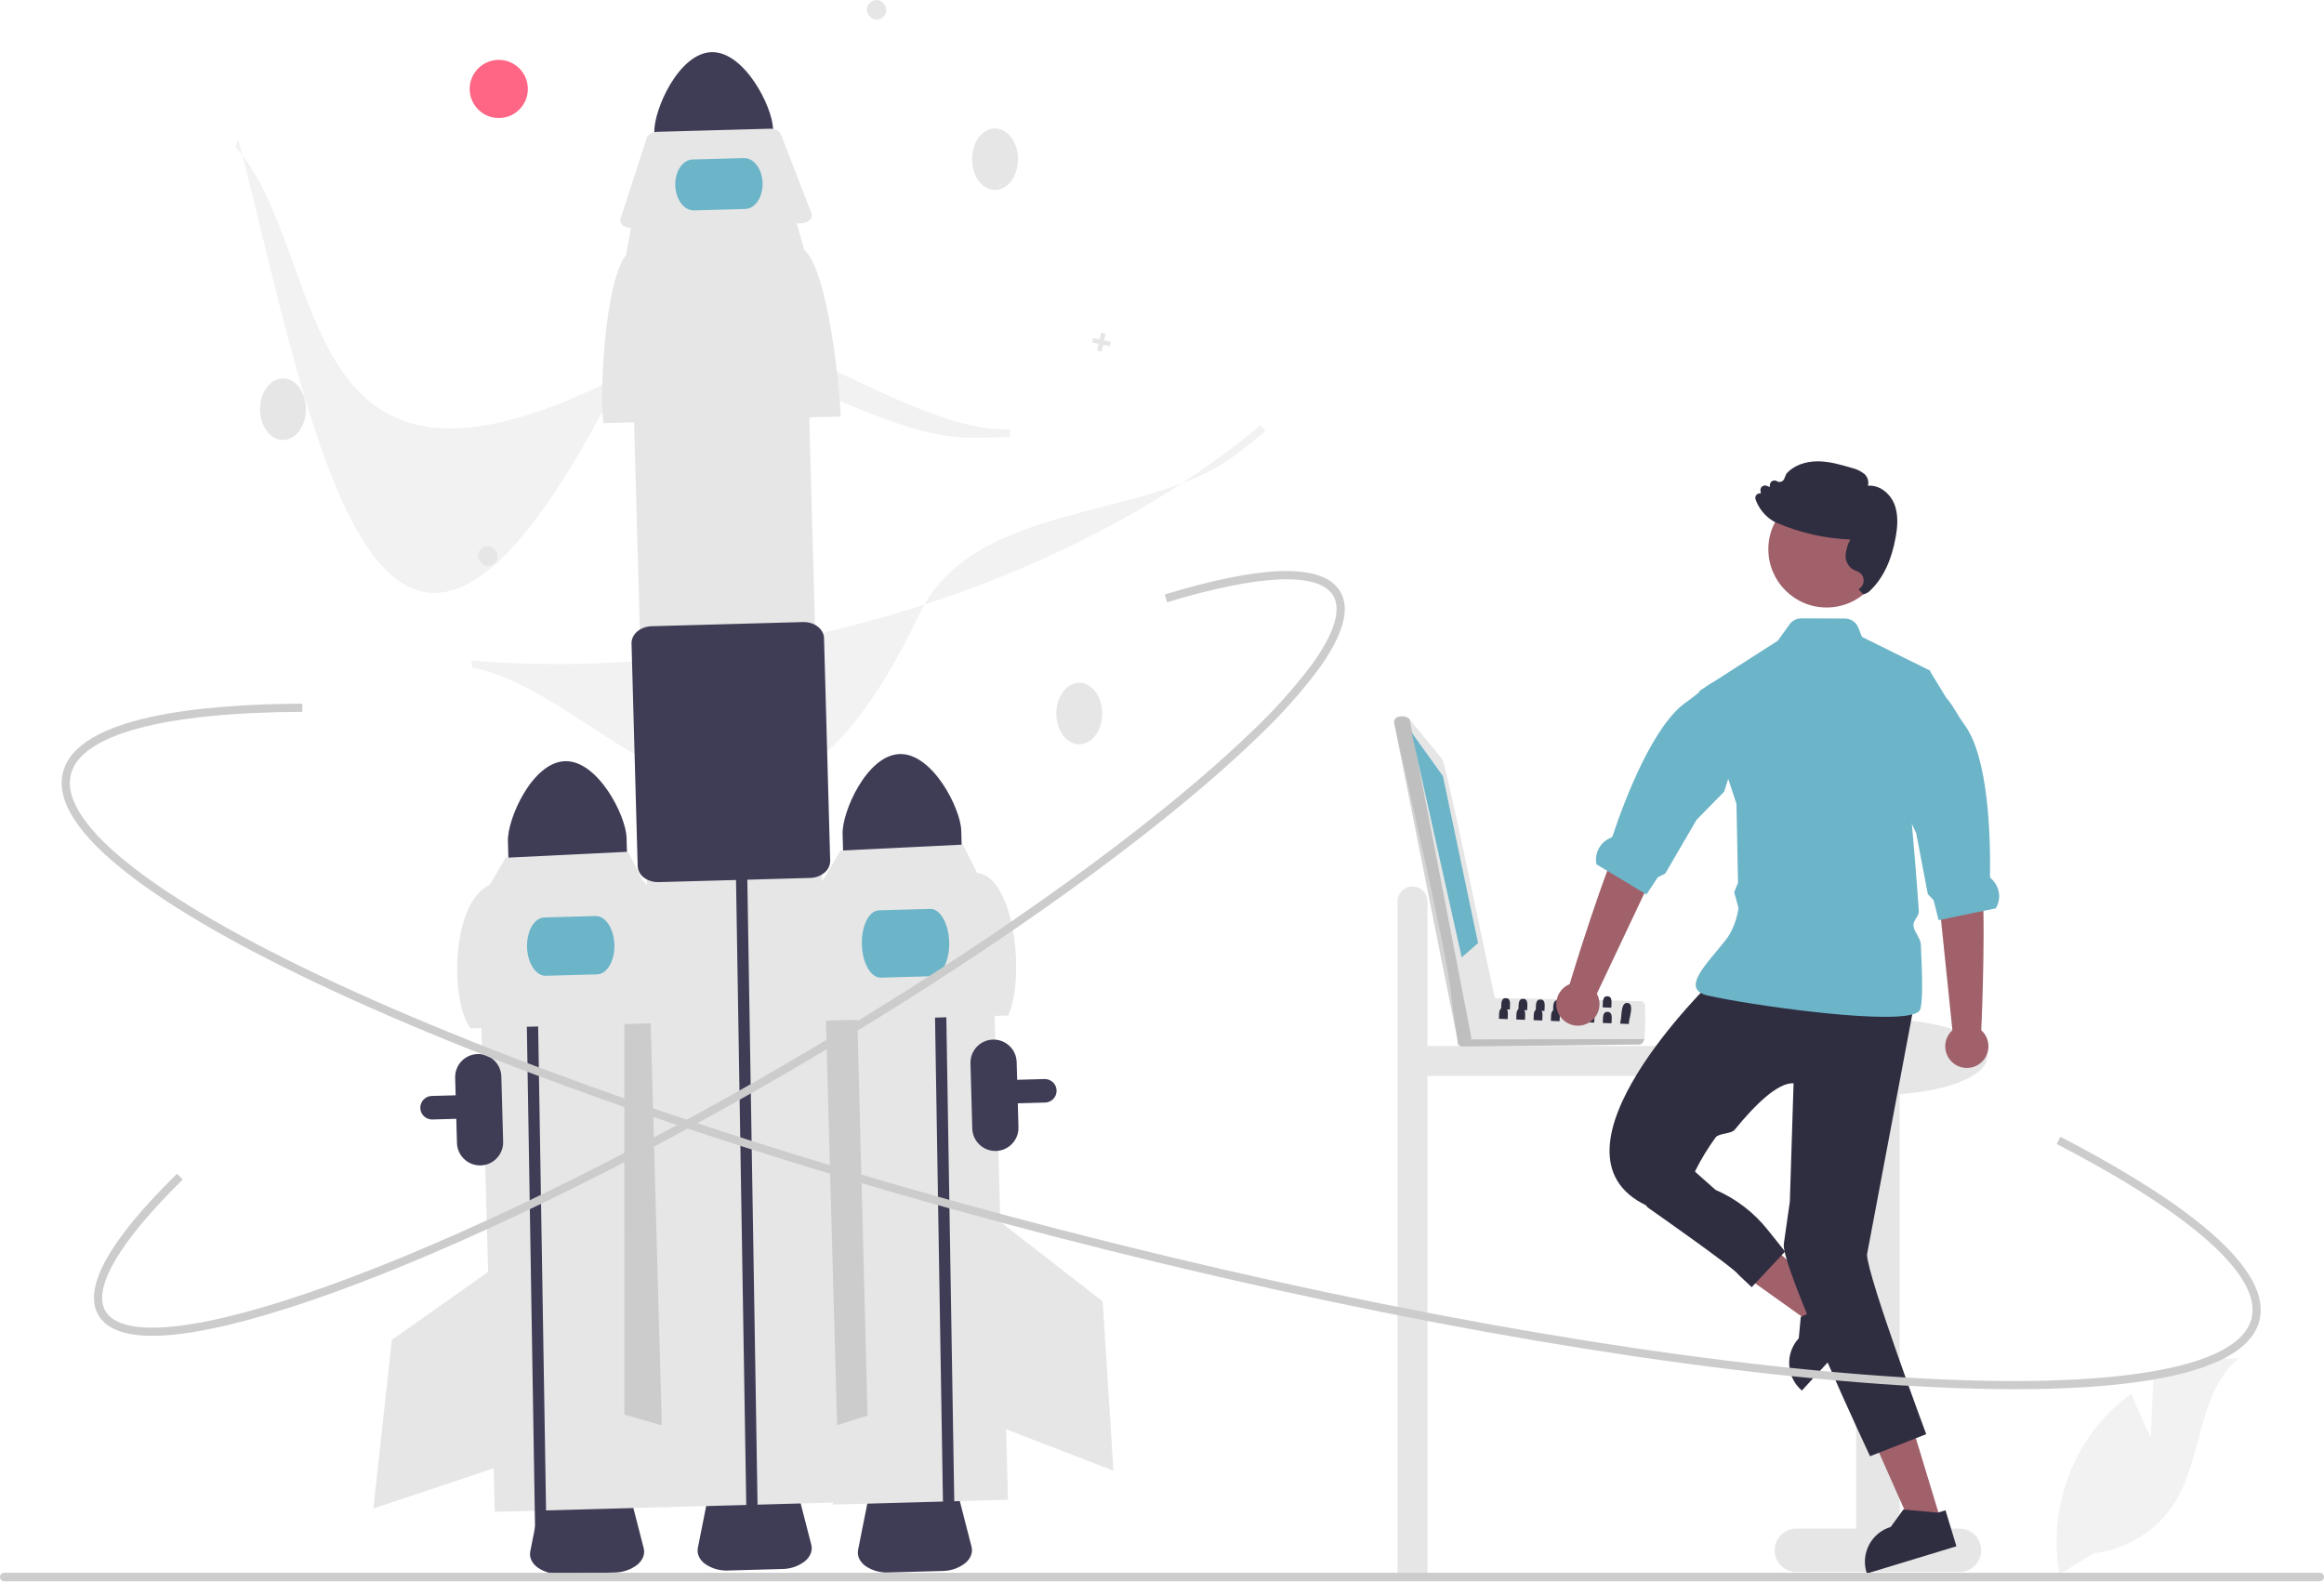
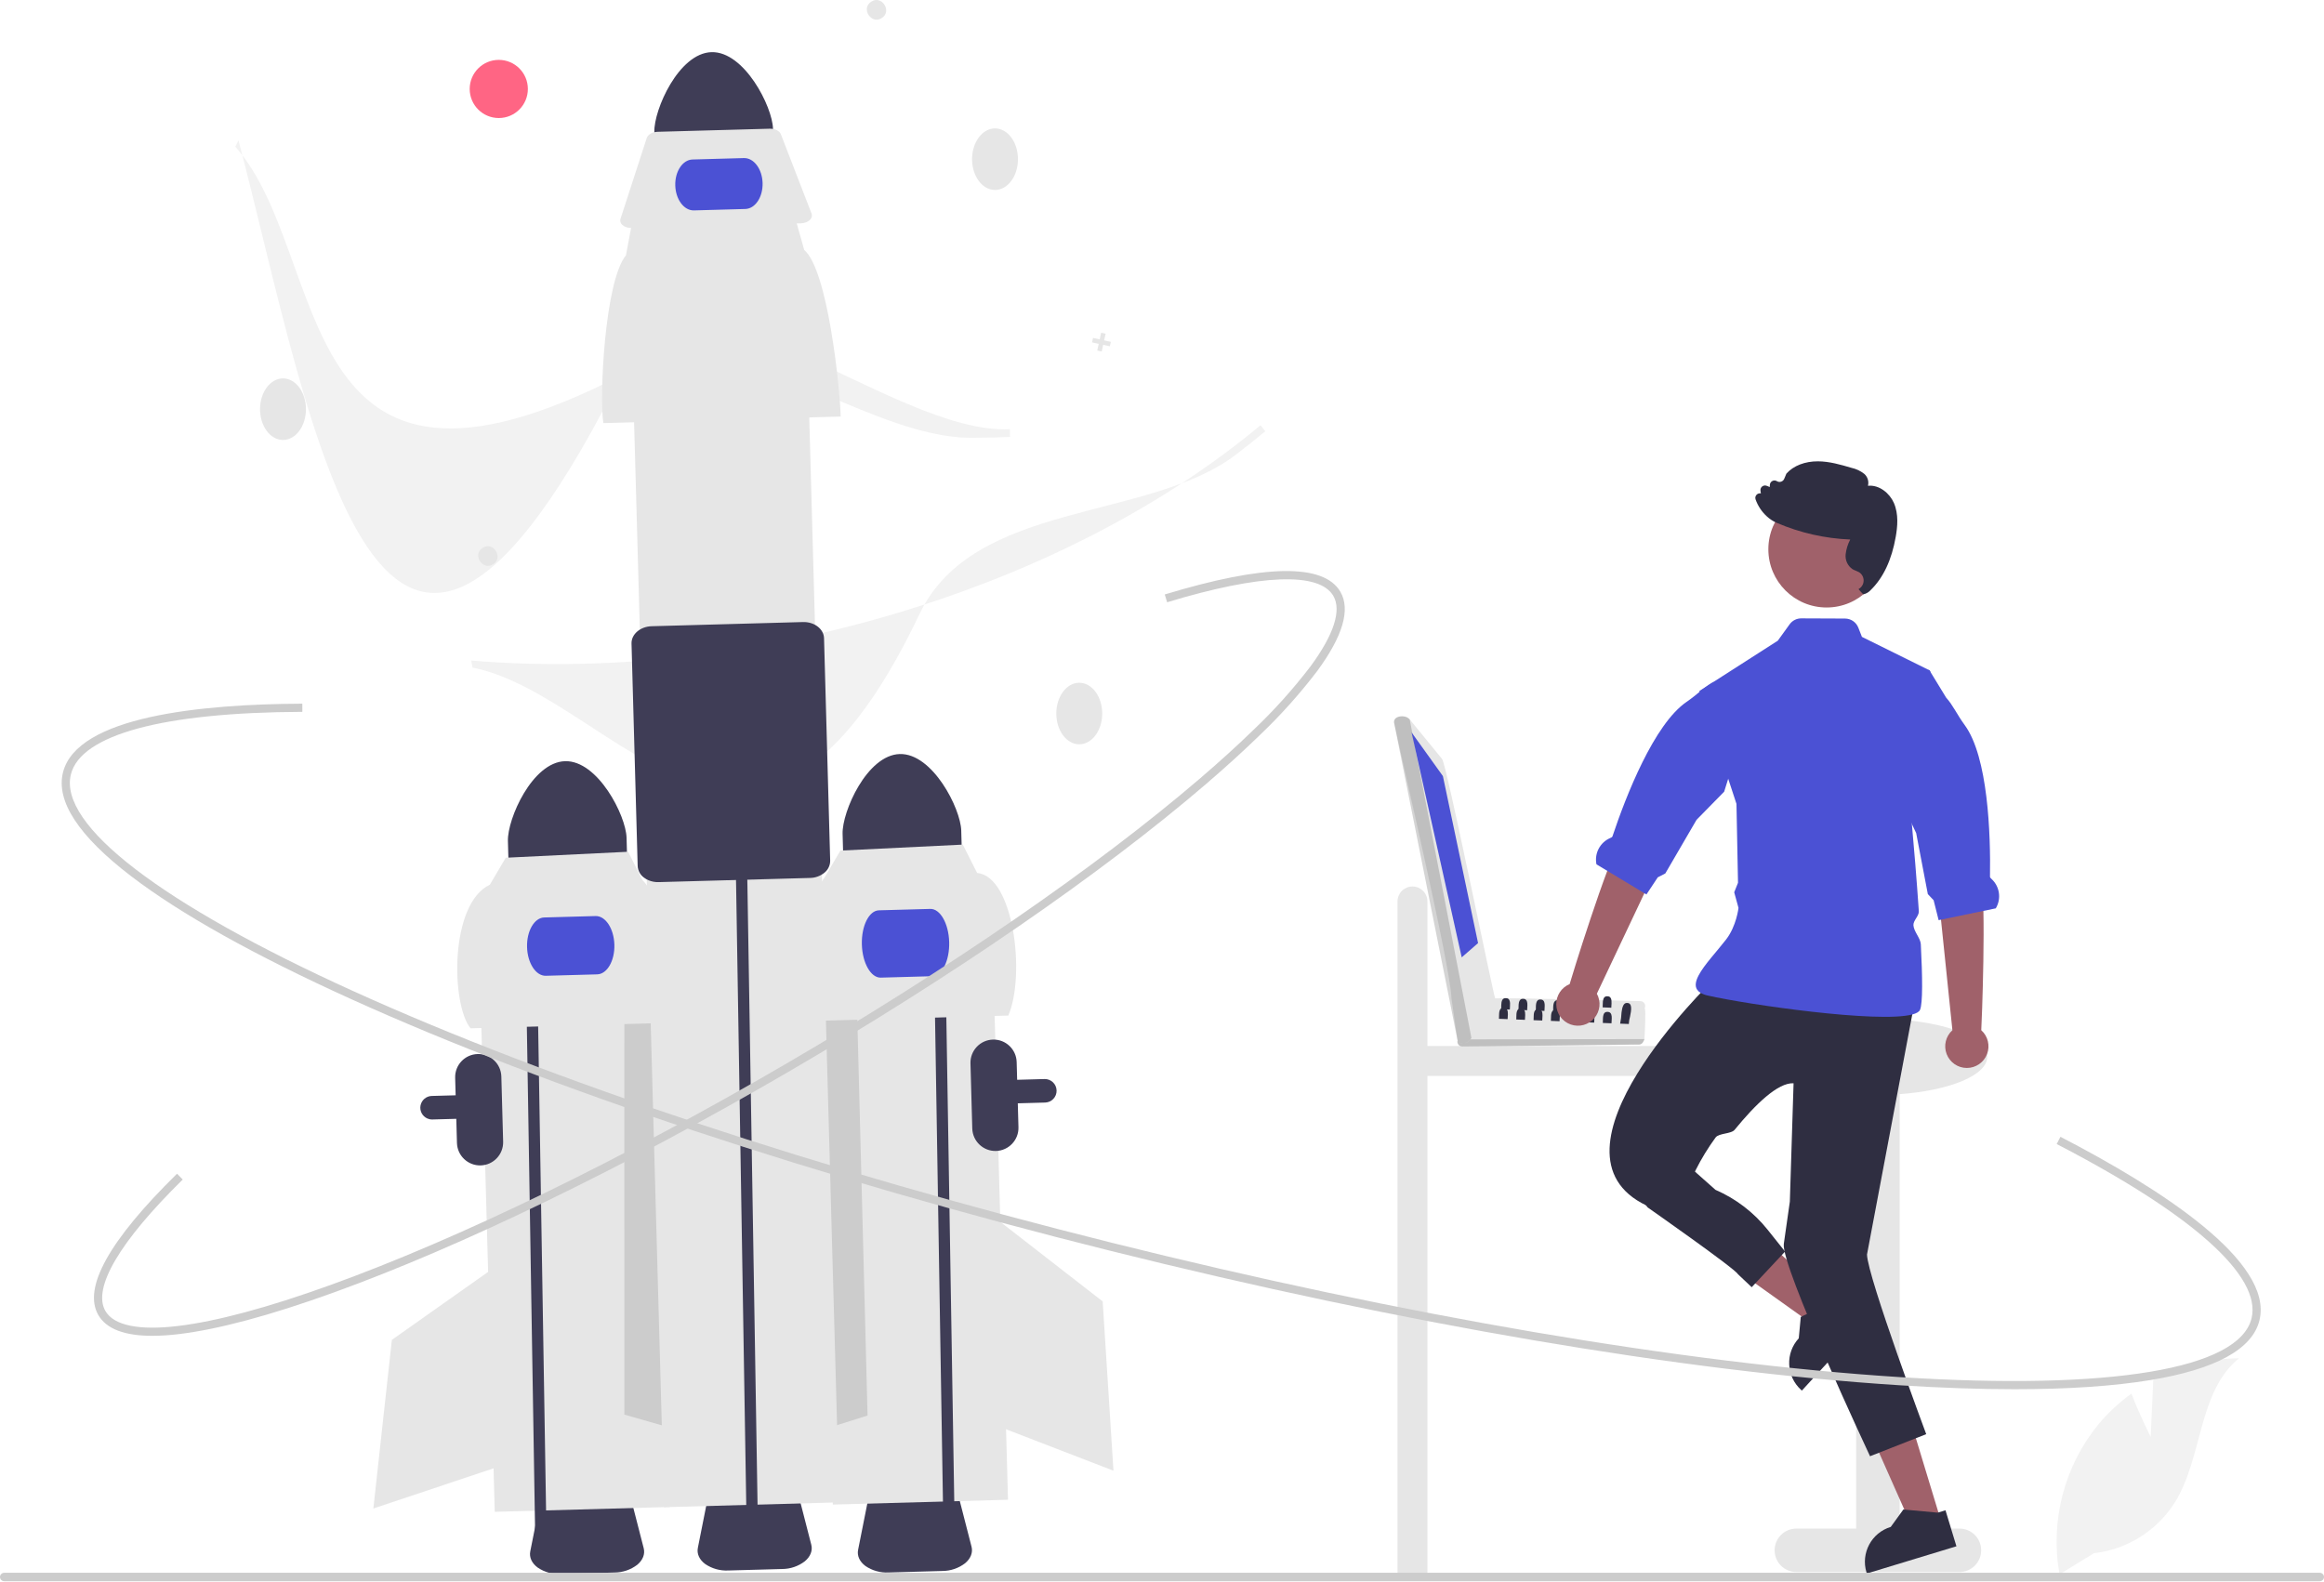
<svg xmlns="http://www.w3.org/2000/svg" data-name="Layer 1" width="855.157" height="581.907" viewBox="0 0 855.157 581.907">
  <path d="M696.927,503.797a5.5,5.5,0,0,1,5.5,5.5v53.206h105.5a5.5,5.5,0,0,1,0,11h-105.5v184h-11V509.297A5.5,5.5,0,0,1,696.927,503.797Z" transform="translate(-177.1854 -177.5591)" fill="#e6e6e6" />
  <path d="M403.333,756.253l-19.832.548a13.812,13.812,0,0,1-8.486-2.379c-2.154-1.602-3.142-3.768-2.708-5.943l3.903-19.613c.735-3.7,5.27-6.497,10.78-6.649l10.952-.302c5.51-.152,10.192,2.39,11.13,6.044l4.979,19.368c.552,2.148-.314,4.365-2.376,6.083A13.812,13.812,0,0,1,403.333,756.253Z" transform="translate(-177.1854 -177.5591)" fill="#3f3d56" />
  <path d="M523.963,755.693l-19.832.548a13.812,13.812,0,0,1-8.486-2.379c-2.154-1.602-3.142-3.768-2.708-5.943l3.903-19.613c.735-3.7,5.27-6.497,10.78-6.649l10.952-.302c5.51-.152,10.192,2.39,11.13,6.044l4.979,19.368c.552,2.148-.314,4.365-2.376,6.083A13.812,13.812,0,0,1,523.963,755.693Z" transform="translate(-177.1854 -177.5591)" fill="#3f3d56" />
  <path d="M334.467,589.188a4.331,4.331,0,0,1,1.595-8.308L561.53,574.655a4.33,4.33,0,0,1,4.449,4.208l0,0a4.336,4.336,0,0,1-4.209,4.448l-0-0-225.468,6.226A4.307,4.307,0,0,1,334.467,589.188Z" transform="translate(-177.1854 -177.5591)" fill="#3f3d56" />
  <rect x="356.219" y="515.396" width="64.474" height="217.68" transform="translate(-194.2683 -166.5985) rotate(-1.58175)" fill="#e6e6e6" />
  <polygon points="242.126 333.079 229.737 366.828 229.748 520.587 244.844 524.916 242.126 333.079" fill="#ccc" />
  <path d="M385.116,457.681c-12.057.342-21.257,21.209-21.036,29.352l.407,14.742,43.659-1.206-.407-14.742C407.511,477.685,397.174,457.357,385.116,457.681Z" transform="translate(-177.1854 -177.5591)" fill="#3f3d56" />
  <path d="M354.063,606.44a8.51,8.51,0,0,1-8.731-8.262l-.662-23.991a8.5,8.5,0,1,1,16.994-.469l.662,23.991A8.51,8.51,0,0,1,354.063,606.44Z" transform="translate(-177.1854 -177.5591)" fill="#3f3d56" />
  <polyline points="193.233 339.284 192.928 323.429 197.086 323.326 197.391 339.13 201.16 569.476 197.001 569.591" fill="#3f3d56" />
  <path d="M425.067,553.92l-74.739,2.064c-7.139-8.705-7.787-45.793,7.111-52.851l5.842-9.92,45.043-2.199,5.264,10.445C420.999,507.764,424.82,544.62,425.067,553.92Z" transform="translate(-177.1854 -177.5591)" fill="#e6e6e6" />
-   <path d="M396.936,536.132l-18.9.522c-3.647.101-6.748-4.631-6.911-10.546s2.672-10.811,6.319-10.912l18.9-.522c3.647-.101,6.748,4.631,6.911,10.546S400.583,536.032,396.936,536.132Z" transform="translate(-177.1854 -177.5591)" fill="#6cb4c8" />
+   <path d="M396.936,536.132l-18.9.522c-3.647.101-6.748-4.631-6.911-10.546s2.672-10.811,6.319-10.912l18.9-.522c3.647-.101,6.748,4.631,6.911,10.546S400.583,536.032,396.936,536.132Z" transform="translate(-177.1854 -177.5591)" fill="#4b51d4" />
  <polygon points="183.151 465.568 144.192 493.088 137.386 555.138 182.834 539.953 183.151 465.568" fill="#e6e6e6" />
  <rect x="480.63" y="512.731" width="64.474" height="217.68" transform="translate(-194.1474 -163.1654) rotate(-1.58175)" fill="#e6e6e6" />
  <polygon points="301.996 333.806 315.257 367.222 319.236 520.93 304.257 525.649 301.996 333.806" fill="#ccc" />
  <ellipse cx="397.132" cy="262.584" rx="8.447" ry="11.327" fill="#e6e6e6" />
  <path d="M508.269,455.051c-12.057.342-21.257,21.209-21.036,29.352l.407,14.742,43.659-1.206L530.892,483.197C530.663,475.054,520.326,454.727,508.269,455.051Z" transform="translate(-177.1854 -177.5591)" fill="#3f3d56" />
  <polyline points="343.567 344.247 343.262 328.392 347.42 328.288 347.725 344.093 351.494 574.439 347.335 574.554" fill="#3f3d56" />
  <path d="M548.219,551.29l-74.739,2.064c-1.303-7.877.383-44.633,7.111-52.851l5.842-9.92,45.043-2.199,5.264,10.445C550.039,499.912,554.691,536.032,548.219,551.29Z" transform="translate(-177.1854 -177.5591)" fill="#e6e6e6" />
-   <path d="M520.18,536.813l-18.9.522c-3.647.101-6.768-5.374-6.957-12.202s2.626-12.466,6.273-12.567l18.9-.522c3.647-.101,6.768,5.374,6.957,12.202S523.827,536.712,520.18,536.813Z" transform="translate(-177.1854 -177.5591)" fill="#6cb4c8" />
+   <path d="M520.18,536.813l-18.9.522c-3.647.101-6.768-5.374-6.957-12.202s2.626-12.466,6.273-12.567l18.9-.522c3.647-.101,6.768,5.374,6.957,12.202S523.827,536.712,520.18,536.813Z" transform="translate(-177.1854 -177.5591)" fill="#4b51d4" />
  <polygon points="368.086 449.662 405.749 478.93 409.715 541.227 365.009 523.983 368.086 449.662" fill="#e6e6e6" />
  <path d="M534.754,338.68c-40.413,0-86.857-44.846-127.949-23.539-124.415,64.514-107.289-43.44-143.032-83.589l1.173-2.354c27.059,103.218,51.543,267.692,142.399,83.205,22.759-46.214,97.455,25.22,141.423,23.113l.076,2.829Q541.88,338.681,534.754,338.68Z" transform="translate(-177.1854 -177.5591)" fill="#f2f2f2" />
  <path d="M631.751,345.026c-32.216,24.4-96.316,16.691-116.208,58.487-60.228,126.545-111.754,30.148-164.488,19.724l-.486-2.585c52.79,4.378,109.414-2.415,163.751-19.648,49.104-15.571,92.915-38.736,126.692-66.962l1.769,2.209Q637.432,340.725,631.751,345.026Z" transform="translate(-177.1854 -177.5591)" fill="#f2f2f2" />
  <ellipse cx="104.132" cy="150.584" rx="8.447" ry="11.327" fill="#e6e6e6" />
  <ellipse cx="366.132" cy="58.584" rx="8.447" ry="11.327" fill="#e6e6e6" />
  <path d="M358.656,385.188c-3.862,2.573-7.815-3.551-3.878-6.01C358.639,376.605,362.592,382.729,358.656,385.188Z" transform="translate(-177.1854 -177.5591)" fill="#e6e6e6" />
  <path d="M501.656,184.188c-3.862,2.573-7.815-3.551-3.878-6.01C501.639,175.605,505.592,181.729,501.656,184.188Z" transform="translate(-177.1854 -177.5591)" fill="#e6e6e6" />
  <polygon points="408.749 125.801 406.292 125.262 406.83 122.804 405.192 122.445 404.653 124.903 402.196 124.365 401.837 126.003 404.294 126.542 403.756 128.999 405.394 129.358 405.933 126.9 408.39 127.439 408.749 125.801" fill="#e6e6e6" />
  <circle cx="183.535" cy="32.737" r="10.702" fill="#ff6584" />
  <path d="M439.001,196.75c-12.057.342-21.257,21.209-21.036,29.352l.407,14.742,43.659-1.206-.407-14.742C461.396,216.753,451.059,196.426,439.001,196.75Z" transform="translate(-177.1854 -177.5591)" fill="#3f3d56" />
  <path d="M464.998,754.968l-19.832.548a13.812,13.812,0,0,1-8.486-2.379c-2.154-1.602-3.142-3.768-2.708-5.943l3.903-19.613c.736-3.7,5.27-6.497,10.78-6.649l10.952-.302c5.51-.152,10.192,2.39,11.13,6.044l4.979,19.368c.552,2.148-.314,4.365-2.376,6.083A13.812,13.812,0,0,1,464.998,754.968Z" transform="translate(-177.1854 -177.5591)" fill="#3f3d56" />
  <rect x="415.453" y="291.401" width="64.474" height="440.016" transform="translate(-191.1314 -165.0065) rotate(-1.58175)" fill="#e6e6e6" />
  <polyline points="270.868 325.949 270.563 310.094 274.721 309.991 275.026 325.795 278.795 556.141 274.636 556.256" fill="#3f3d56" />
  <path d="M486.531,330.851,399.205,333.262c-1.523-9.203.447-52.15,8.308-61.752l2.154-11.462,60.297-1.665,3.155,11.171C481.778,276.922,486.242,319.985,486.531,330.851Z" transform="translate(-177.1854 -177.5591)" fill="#e6e6e6" />
  <path d="M471.87,259.735l-62.223,1.718c-2.297.063-4.193-1.142-4.236-2.693a1.952,1.952,0,0,1,.097-.658l9.665-29.775c.414-1.275,2.061-2.211,3.984-2.264l41.264-1.139c1.923-.053,3.619.791,4.103,2.041l11.293,29.196c.578,1.493-.756,3.047-2.98,3.471A6.081,6.081,0,0,1,471.87,259.735Z" transform="translate(-177.1854 -177.5591)" fill="#e6e6e6" />
  <path d="M415.786,501.486a7.626,7.626,0,0,1-1.581-.915,5.604,5.604,0,0,1-2.379-4.321l-2.261-81.878c-.093-3.389,3.225-6.241,7.398-6.356l55.703-1.538c4.173-.116,7.643,2.549,7.737,5.938l2.261,81.878a5.603,5.603,0,0,1-2.137,4.446,8.506,8.506,0,0,1-5.261,1.91l-55.702,1.538A8.92,8.92,0,0,1,415.786,501.486Z" transform="translate(-177.1854 -177.5591)" fill="#3f3d56" />
-   <path d="M451.438,254.466l-18.9.522c-3.647.101-6.731-4.02-6.874-9.184s2.709-9.449,6.356-9.55l18.9-.522c3.647-.101,6.731,4.02,6.874,9.184S455.085,254.365,451.438,254.466Z" transform="translate(-177.1854 -177.5591)" fill="#6cb4c8" />
+   <path d="M451.438,254.466l-18.9.522c-3.647.101-6.731-4.02-6.874-9.184s2.709-9.449,6.356-9.55l18.9-.522c3.647-.101,6.731,4.02,6.874,9.184S455.085,254.365,451.438,254.466Z" transform="translate(-177.1854 -177.5591)" fill="#4b51d4" />
  <path d="M898.194,740.087h-22V580.21c18.402-1.32,32.233-6.955,32.233-13.707,0-7.732-18.132-14-40.5-14s-40.5,6.268-40.5,14c0,6.818,14.1,12.494,32.767,13.742V740.087h-22a8,8,0,0,0,0,16h60a8,8,0,0,0,0-16Z" transform="translate(-177.1854 -177.5591)" fill="#e6e6e6" />
  <polygon points="676.847 481.363 669.62 489.238 635.806 465.112 646.471 453.489 676.847 481.363" fill="#a0616a" />
  <path d="M835.554,679.707a13.322,13.322,0,0,0,4.336,9.307l.318.296,9.478-10.329,13.821-15.064-10.203-9.367-1.842,2.012-.192.207-9.182,4.343-1.946.925-.333.155-.732,7.865v.007A13.283,13.283,0,0,0,835.554,679.707Z" transform="translate(-177.1854 -177.5591)" fill="#2f2e41" />
  <polygon points="714.287 559.924 704.06 563.031 687.21 525.063 702.304 520.478 714.287 559.924" fill="#a0616a" />
  <path d="M863.987,756.202l.126.422,32.976-10.018-4.025-13.251-2.604.792-.274.081-12.26-1.125-.363-.03-4.639,6.4a13.413,13.413,0,0,0-8.938,16.728Z" transform="translate(-177.1854 -177.5591)" fill="#2f2e41" />
  <path id="ad16ec3e-8c70-4d69-a6df-f9bf45b483f6-1255" data-name="Path 17" d="M807.142,538.687s-65.294,63.042-24.016,82.556h12.758a84.503,84.503,0,0,1,12.611-25.108c1.205-1.577,5.721-1.257,6.975-2.794,7.657-9.387,15.958-17.448,21.691-17.128l-1.372,43.558L833.571,635.308c-1.165,8.032,31.727,78.161,31.727,78.161L885.972,705.344s-21.54-57.762-21.792-66.089L881.442,547.693Z" transform="translate(-177.1854 -177.5591)" fill="#2f2e41" />
-   <path d="M801.698,541.796a3.89,3.89,0,0,0,1.273,1.154,8.99,8.99,0,0,0,2.671.991c14.701,3.337,62.726,10.255,75.192,6.955,1.532-.4,2.53-.962,2.856-1.702,1.043-2.338.91-12.215.296-24.142-.111-2.234-2.575-4.654-2.723-6.992-.104-1.753,2.109-3.403,1.99-5.186-.814-12.06-1.864-24.349-2.567-32.118-.444-4.994-.747-8.116-.747-8.116l7.584-47.817-.355-.585-.4-.2-24.453-12.104-1.332-3.403a5.267,5.267,0,0,0-4.876-3.337l-16.107-.067a5.249,5.249,0,0,0-4.284,2.175l-4.365,6.045-28.855,18.497.111.34,13.54,41.203.067,3.211v.007l.503,25.821-1.398,3.5,1.576,5.741s-.725,6.711-4.609,11.697c-3.522,4.528-8.005,9.248-10.033,13.081v.007C801.128,538.571,800.751,540.405,801.698,541.796Z" transform="translate(-177.1854 -177.5591)" fill="#6cb4c8" />
+   <path d="M801.698,541.796a3.89,3.89,0,0,0,1.273,1.154,8.99,8.99,0,0,0,2.671.991c14.701,3.337,62.726,10.255,75.192,6.955,1.532-.4,2.53-.962,2.856-1.702,1.043-2.338.91-12.215.296-24.142-.111-2.234-2.575-4.654-2.723-6.992-.104-1.753,2.109-3.403,1.99-5.186-.814-12.06-1.864-24.349-2.567-32.118-.444-4.994-.747-8.116-.747-8.116l7.584-47.817-.355-.585-.4-.2-24.453-12.104-1.332-3.403a5.267,5.267,0,0,0-4.876-3.337l-16.107-.067a5.249,5.249,0,0,0-4.284,2.175l-4.365,6.045-28.855,18.497.111.34,13.54,41.203.067,3.211v.007l.503,25.821-1.398,3.5,1.576,5.741s-.725,6.711-4.609,11.697c-3.522,4.528-8.005,9.248-10.033,13.081v.007C801.128,538.571,800.751,540.405,801.698,541.796Z" transform="translate(-177.1854 -177.5591)" fill="#4b51d4" />
  <path id="ef5568b9-6037-4ec0-9cfc-fa22633e4b80-1256" data-name="Path 18" d="M779.991,617.498l3.49,4.41s32.098,22.456,33.2,24.555l5.073,4.8,12.274-13.12-6.383-8a50.107,50.107,0,0,0-19.221-14.716h0l-9.782-8.679Z" transform="translate(-177.1854 -177.5591)" fill="#2f2e41" />
  <path d="M895.61,556.69l-5.845-56.578L888.222,476.827l16.36-2.958s-.648,16.65,1.495,26.044c2.115,9.27.281,55.535.15,56.773a7.96,7.96,0,1,1-10.617.005Z" transform="translate(-177.1854 -177.5591)" fill="#a0616a" />
-   <path d="M876.128,471.006l4.558,9.751,1.591,3.396,4.284,22.433,2.138,2.271,1.842,7.332.866-.178,15.611-3.233,4.55-.94A8.65,8.65,0,0,0,909.999,501.015c-.311-.281-.57-.555-.562-.814.259-15.604-.695-44.096-9.315-55.823-2.738-3.722-4.38-7.428-6.77-10.018-.007-.007-.007-.015-.015-.015l-5.815-9.522-.355-.585-.4-.2Z" transform="translate(-177.1854 -177.5591)" fill="#6cb4c8" />
+   <path d="M876.128,471.006l4.558,9.751,1.591,3.396,4.284,22.433,2.138,2.271,1.842,7.332.866-.178,15.611-3.233,4.55-.94A8.65,8.65,0,0,0,909.999,501.015c-.311-.281-.57-.555-.562-.814.259-15.604-.695-44.096-9.315-55.823-2.738-3.722-4.38-7.428-6.77-10.018-.007-.007-.007-.015-.015-.015l-5.815-9.522-.355-.585-.4-.2Z" transform="translate(-177.1854 -177.5591)" fill="#4b51d4" />
  <circle id="af7fa85c-211d-4c02-a612-cf38cfa53f1c" data-name="Ellipse 5" cx="672.128" cy="202.131" r="21.431" fill="#a0616a" />
  <path d="M874.761,375.079c.628-3.601,1.117-8.27-.681-12.42-1.519-3.493-5.32-6.768-9.545-6.326a4.399,4.399,0,0,0-1.373-4.399,11.555,11.555,0,0,0-4.688-2.204c-3.971-1.167-8.084-2.377-12.332-2.4-4.767-.026-8.99,1.607-11.58,4.486l-.063.093-.776,1.854a1.868,1.868,0,0,1-1.149,1.057,1.836,1.836,0,0,1-1.553-.19,1.695,1.695,0,0,0-2.581,1.366l-.041.791-1.112-.443a1.69,1.69,0,0,0-2.299,1.851l.148.941a1.811,1.811,0,0,0-1.38.311,1.655,1.655,0,0,0-.589,1.86,15.398,15.398,0,0,0,4.284,6.4,12.802,12.802,0,0,0,2.908,1.977q.329.166.685.315a76.252,76.252,0,0,0,26.963,6.108,15.654,15.654,0,0,0-1.674,5.372,5.875,5.875,0,0,0,2.514,5.541,7.399,7.399,0,0,0,1.204.552,7.941,7.941,0,0,1,1.155.534,3.598,3.598,0,0,1-.148,6.243s1.595,1.947,1.85,1.914a4.982,4.982,0,0,0,2.625-1.553C870.173,390.202,873.278,383.602,874.761,375.079Z" transform="translate(-177.1854 -177.5591)" fill="#2f2e41" />
  <path d="M968.583,706.352l.931-20.943a67.64,67.64,0,0,1,31.55-7.986c-15.153,12.389-13.259,36.269-23.532,52.929a40.686,40.686,0,0,1-29.835,18.801l-12.68,7.764a68.176,68.176,0,0,1,14.37-55.246A65.854,65.854,0,0,1,961.489,690.425C964.526,698.433,968.583,706.352,968.583,706.352Z" transform="translate(-177.1854 -177.5591)" fill="#f2f2f2" />
  <path d="M1032.342,757.913a1.549,1.549,0,0,1-1.553,1.553H178.739a1.553,1.553,0,0,1,0-3.106h852.05A1.549,1.549,0,0,1,1032.342,757.913Z" transform="translate(-177.1854 -177.5591)" fill="#ccc" />
  <path d="M543.683,601.125a8.51,8.51,0,0,1-8.731-8.262l-.662-23.991a8.5,8.5,0,0,1,16.994-.469l.662,23.991A8.51,8.51,0,0,1,543.683,601.125Z" transform="translate(-177.1854 -177.5591)" fill="#3f3d56" />
  <path d="M918.54,688.807q-19.368,0-42.457-1.464c-79.614-5.056-182.738-22.633-290.376-49.492-107.638-26.859-206.93-59.794-279.585-92.734-35.393-16.047-62.556-31.236-80.735-45.147-19.247-14.727-27.666-27.564-25.024-38.153,5.148-20.629,50.731-25.142,88.064-25.295l.013,3c-51.268.21-81.514,8.387-85.166,23.022-4.652,18.64,33.287,47.741,104.087,79.841,72.496,32.868,171.605,65.739,279.073,92.557,107.467,26.816,210.401,44.363,289.84,49.408,77.579,4.928,124.743-2.938,129.395-21.578,3.862-15.477-21.598-38.275-71.689-64.198l1.379-2.664c36.397,18.836,78.646,45.852,73.222,67.589-2.643,10.589-16.105,17.965-40.015,21.923C954.935,687.676,938.194,688.807,918.54,688.807Z" transform="translate(-177.1854 -177.5591)" fill="#ccc" />
  <path d="M233.244,669.154c-10.246,0-16.907-2.546-19.855-7.607-5.814-9.98,3.923-27.493,28.941-52.051l2.102,2.141c-23.239,22.812-33.343,40.001-28.451,48.4,3.096,5.312,12.309,7.217,26.648,5.504,14.235-1.699,33.101-6.765,56.072-15.055,47.291-17.067,106.623-45.856,167.065-81.064,60.44-35.207,114.75-72.616,152.927-105.335,7.333-6.286,13.987-12.333,19.779-17.971a196.96,196.96,0,0,0,20.976-23.377c8.563-11.627,11.453-20.581,8.358-25.895-5.17-8.875-26.888-8.04-61.156,2.353l-.87-2.871c36.766-11.149,58.507-11.483,64.619-.992,3.797,6.519.926,16.337-8.534,29.184a199.923,199.923,0,0,1-21.299,23.748c-5.837,5.683-12.539,11.772-19.92,18.1-38.31,32.833-92.777,70.354-153.369,105.649-60.594,35.297-120.1,64.168-167.556,81.295-23.185,8.367-42.273,13.485-56.735,15.211A82.698,82.698,0,0,1,233.244,669.154Z" transform="translate(-177.1854 -177.5591)" fill="#ccc" />
  <path d="M780.787,545.982c-7.414-.148-47.24-1.291-53.771-1.01-.369-1.293-12.75,14.573-13.051,14.671a1.808,1.808,0,0,0,.605,2.908c.728.442,64.932-.746,65.71-.591a1.786,1.786,0,0,0,1.594-1.038l.429-.961c.045-1.644.583-10.048.1-11.485A1.778,1.778,0,0,0,780.787,545.982Z" transform="translate(-177.1854 -177.5591)" fill="#e6e6e6" />
  <path d="M782.303,559.959c-.377.905-.859,2.043-2.023,2.001l-65.032.73a1.794,1.794,0,0,1-1.565-2.633Z" transform="translate(-177.1854 -177.5591)" opacity="0.17" style="isolation:isolate" />
  <path d="M727.32,544.777c-.7-1.211-18.086-87.238-19.537-87.958l-11.87-14.521-1.061-.798c-1.475-.81-5.014-.262-4.696,1.991h0c2.789,13.37,20.726,89.518,21.119,101.39l2.159,15.124a1.863,1.863,0,0,0,2.3,1.53,3.583,3.583,0,0,0,2.877-2.079C718.773,558.923,728.133,545.087,727.32,544.777Z" transform="translate(-177.1854 -177.5591)" fill="#e6e6e6" />
  <path d="M695.91,442.299l22.703,117.161c-.759,1.922-4.312,3.268-5.139.747-.014-.003-23.291-116.644-23.315-116.713C689.911,440.687,694.55,440.598,695.91,442.299Z" transform="translate(-177.1854 -177.5591)" opacity="0.17" style="isolation:isolate" />
-   <polygon points="519.409 269.531 530.939 285.603 543.881 347.068 537.865 352.316 519.409 269.531" fill="#6cb4c8" />
+   <polygon points="519.409 269.531 530.939 285.603 543.881 347.068 537.865 352.316 519.409 269.531" fill="#4b51d4" />
  <path d="M773.344,554.269l3.19.13a12.539,12.539,0,0,1,.46-2.76c.48-2.28.91-4.99-1.08-4.98-1.35-.13-1.81,1.58-2.05,3.44A26.318,26.318,0,0,1,773.344,554.269Z" transform="translate(-177.1854 -177.5591)" fill="#2f2e41" />
  <path d="M755.044,549.979l2.15.08,1.04.04c-.02-1.14.51-3.49-.78-4.07a1.6,1.6,0,0,0-.65-.13c-1.21-.07-1.57.85-1.68,1.91-.07.64-.04,1.32-.06,1.85C755.064,549.769,755.054,549.879,755.044,549.979Z" transform="translate(-177.1854 -177.5591)" fill="#2f2e41" />
  <path d="M748.674,549.719l2.16.09,1.03.04c-.02-1.31.67-4.17-1.43-4.21-1.94-.11-1.69,2.36-1.74,3.76C748.694,549.509,748.684,549.619,748.674,549.719Z" transform="translate(-177.1854 -177.5591)" fill="#2f2e41" />
  <path d="M742.304,549.469l2.15.08,1.04.04c-.02-1.3.67-4.16-1.43-4.2-1.94-.12-1.69,2.35-1.74,3.76C742.324,549.259,742.314,549.369,742.304,549.469Z" transform="translate(-177.1854 -177.5591)" fill="#2f2e41" />
  <path d="M735.934,549.209l2.16.09,1.03.04c-.02-1.31.67-4.16-1.43-4.21-1.94-.11-1.69,2.36-1.74,3.76C735.954,548.999,735.944,549.109,735.934,549.209Z" transform="translate(-177.1854 -177.5591)" fill="#2f2e41" />
  <path d="M729.564,548.959l2.15.08,1.04.04c-.02-1.2.56-3.71-.98-4.14h-.01a1.464,1.464,0,0,0-.44-.06,1.506,1.506,0,0,0-.54.05h-.01c-1.34.35-1.15,2.45-1.19,3.71C729.584,548.749,729.574,548.859,729.564,548.959Z" transform="translate(-177.1854 -177.5591)" fill="#2f2e41" />
  <path d="M766.914,548.279l3.19.13c0-.12,0-.25.01-.4a13.33,13.33,0,0,0,.04-2.29c-.11-.84-.47-1.5-1.48-1.52-1.03-.06-1.44.6-1.6,1.45a3.116,3.116,0,0,0-.08.44v.01C766.914,546.879,766.964,547.719,766.914,548.279Z" transform="translate(-177.1854 -177.5591)" fill="#2f2e41" />
  <path d="M760.544,548.019l3.19.13a23.28,23.28,0,0,0,.06-2.58c-.09-.88-.44-1.6-1.49-1.62-1.06-.07-1.47.65-1.63,1.54C760.524,546.349,760.604,547.379,760.544,548.019Z" transform="translate(-177.1854 -177.5591)" fill="#2f2e41" />
  <path d="M754.174,547.769l.95.04,2.24.09c-.01-.48.08-1.18.09-1.87a4.233,4.233,0,0,0-.02-.62c-.08-.93-.41-1.7-1.5-1.72-1.11-.06-1.5.71-1.64,1.65C754.154,546.179,754.234,547.149,754.174,547.769Z" transform="translate(-177.1854 -177.5591)" fill="#2f2e41" />
  <path d="M766.974,554.019l3.19.12c-.01-1.3.67-4.16-1.43-4.2C766.634,549.809,767.094,552.709,766.974,554.019Z" transform="translate(-177.1854 -177.5591)" fill="#2f2e41" />
  <path d="M760.604,553.759l3.19.13c-.01-1.31.67-4.17-1.43-4.21C760.264,549.559,760.724,552.459,760.604,553.759Z" transform="translate(-177.1854 -177.5591)" fill="#2f2e41" />
  <path d="M754.234,553.509l3.19.12c-.01-.93.34-2.65-.23-3.57a1.32,1.32,0,0,0-1.2-.63,1.406,1.406,0,0,0-.93.23C754.044,550.329,754.334,552.449,754.234,553.509Z" transform="translate(-177.1854 -177.5591)" fill="#2f2e41" />
  <path d="M747.864,553.249l3.19.13c-.01-.93.33-2.64-.22-3.57a1.323,1.323,0,0,0-1.21-.64,1.389,1.389,0,0,0-.93.23C747.674,550.089,747.964,552.199,747.864,553.249Z" transform="translate(-177.1854 -177.5591)" fill="#2f2e41" />
  <path d="M741.494,552.999l3.19.12c-.01-.93.34-2.65-.23-3.57a1.319,1.319,0,0,0-1.2-.63,1.405,1.405,0,0,0-.93.23C741.304,549.819,741.594,551.939,741.494,552.999Z" transform="translate(-177.1854 -177.5591)" fill="#2f2e41" />
  <path d="M735.124,552.739l3.19.13c-.01-.93.33-2.64-.22-3.57a1.312,1.312,0,0,0-1.21-.64,1.389,1.389,0,0,0-.93.23C734.934,549.579,735.224,551.689,735.124,552.739Z" transform="translate(-177.1854 -177.5591)" fill="#2f2e41" />
  <path d="M728.754,552.489l3.19.12c-.01-.93.33-2.64-.23-3.57a1.308,1.308,0,0,0-1.2-.63,1.405,1.405,0,0,0-.93.23C728.564,549.319,728.854,551.429,728.754,552.489Z" transform="translate(-177.1854 -177.5591)" fill="#2f2e41" />
  <path d="M764.78,543.245l24.313-51.421L798.286,470.375l-14.448-8.227s-4.921,15.919-10.064,24.067c-5.075,8.04-18.718,52.287-19.006,53.497a7.96,7.96,0,1,0,10.012,3.533Z" transform="translate(-177.1854 -177.5591)" fill="#a0616a" />
-   <path d="M764.632,495.638l18.388,11.093,4.17-6.303,2.777-1.433,11.494-19.737,10.162-10.354,13.427-42.919-17.47,2.621-.023.007c-3.112,1.651-5.896,4.602-9.713,7.203-12.026,8.196-22.395,34.752-27.335,49.559-.081.243-.414.412-.8.578a8.653,8.653,0,0,0-5.077,9.685Z" transform="translate(-177.1854 -177.5591)" fill="#6cb4c8" />
+   <path d="M764.632,495.638l18.388,11.093,4.17-6.303,2.777-1.433,11.494-19.737,10.162-10.354,13.427-42.919-17.47,2.621-.023.007c-3.112,1.651-5.896,4.602-9.713,7.203-12.026,8.196-22.395,34.752-27.335,49.559-.081.243-.414.412-.8.578a8.653,8.653,0,0,0-5.077,9.685Z" transform="translate(-177.1854 -177.5591)" fill="#4b51d4" />
</svg>
